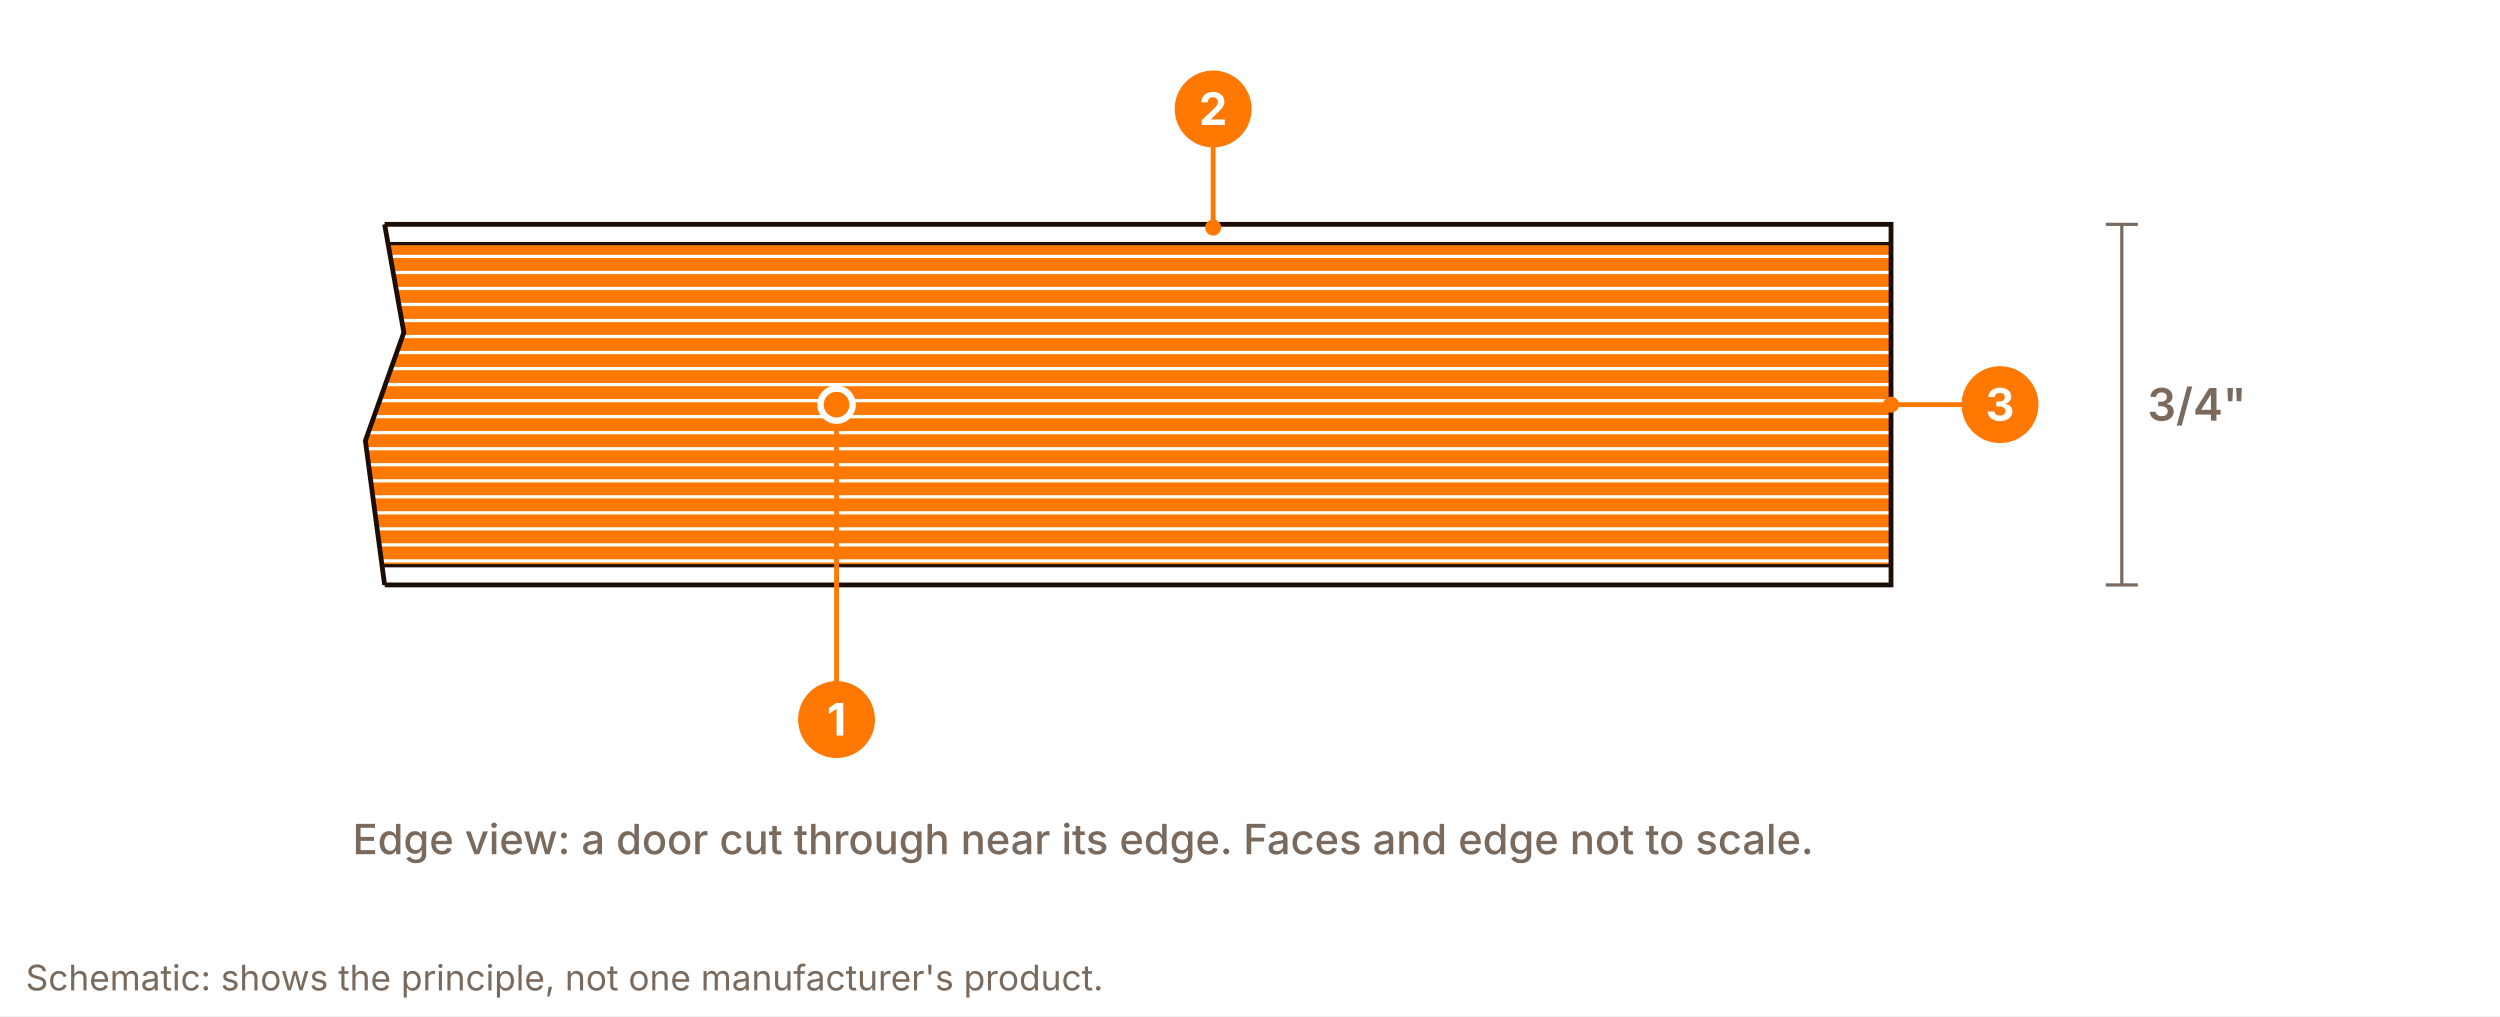
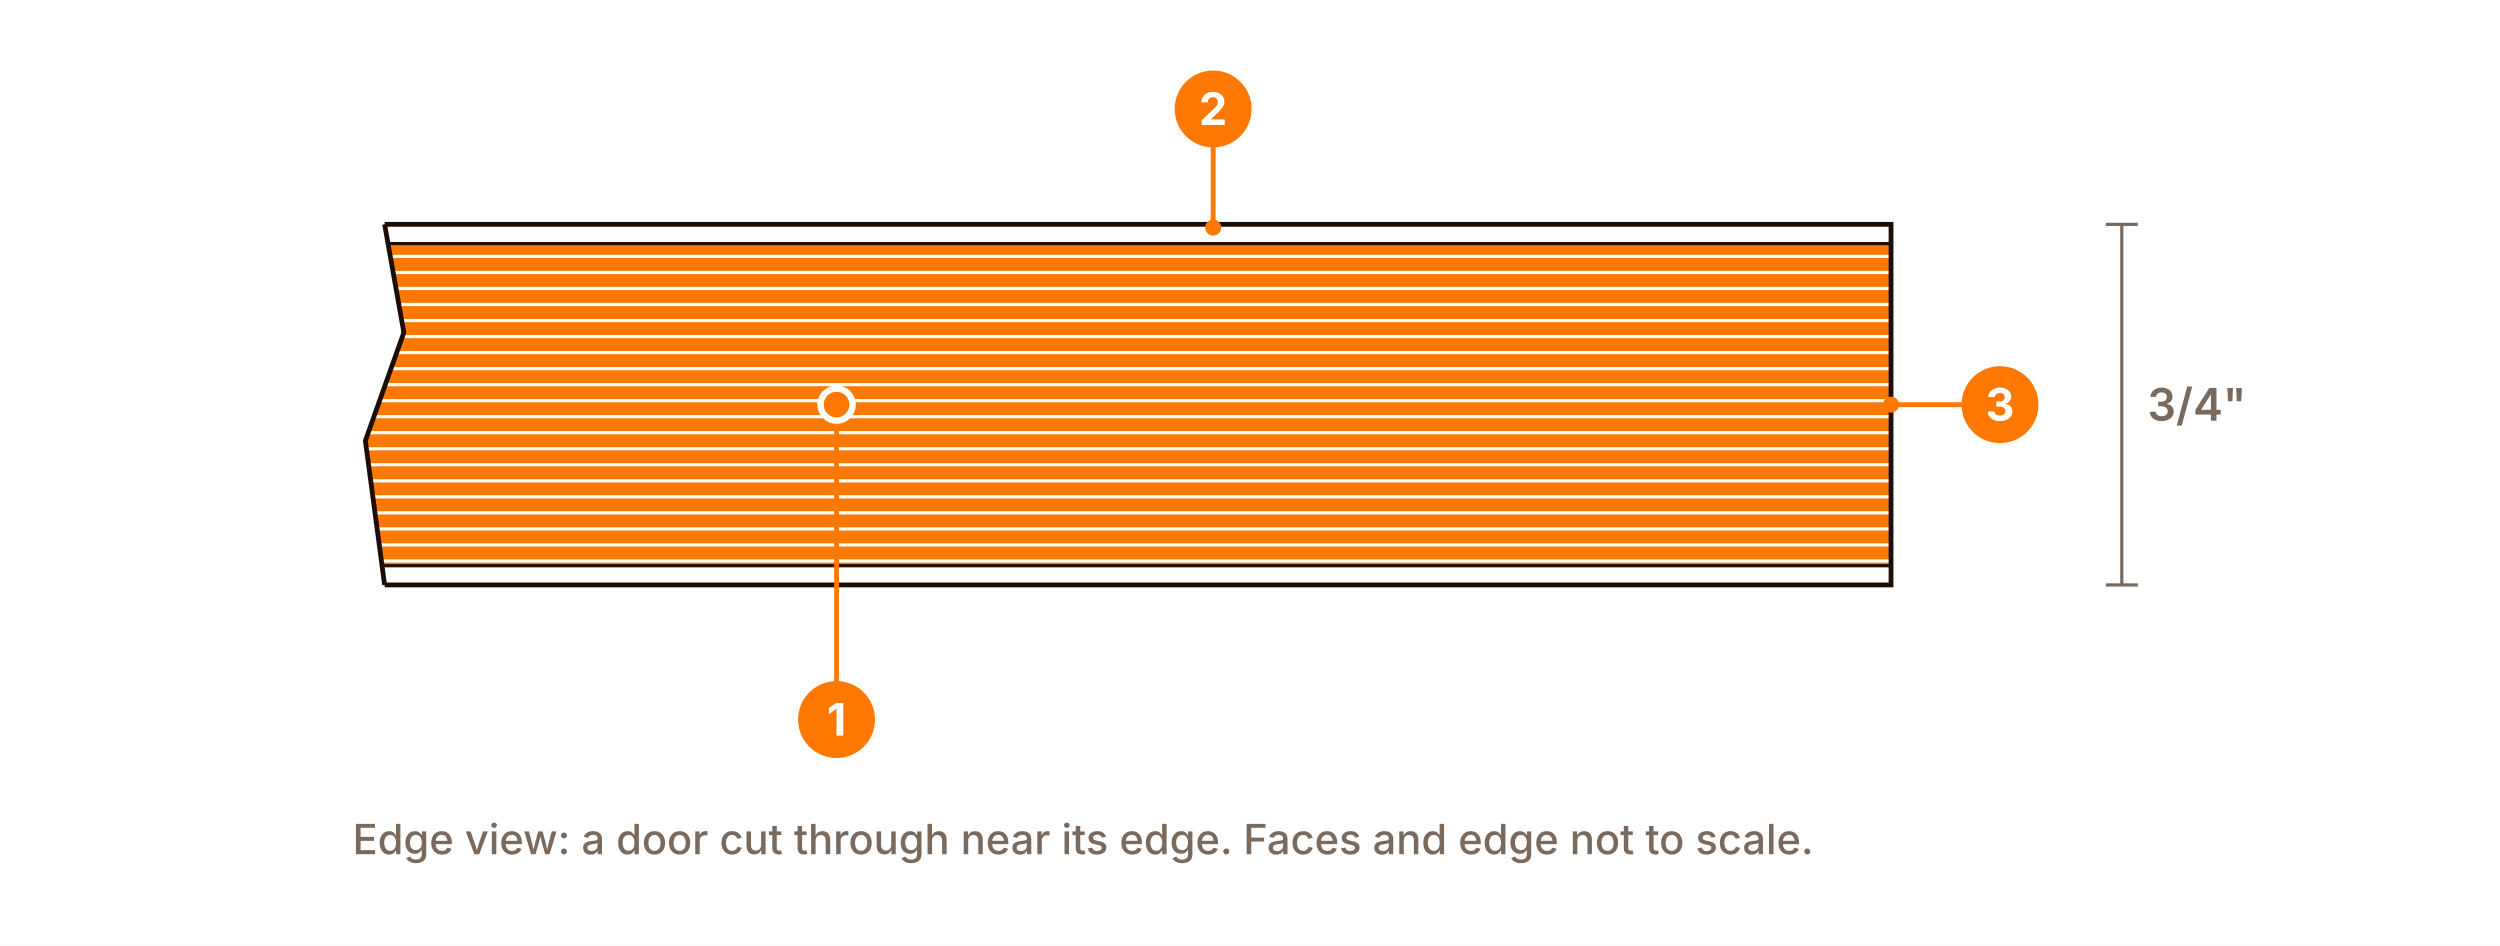
- <svg xmlns="http://www.w3.org/2000/svg" viewBox="0 0 780 317" width="780" height="317" role="img" aria-labelledby="t-material-section-phenolic d-material-section-phenolic" font-family="Inter, ui-sans-serif, system-ui, sans-serif">
+ <svg xmlns="http://www.w3.org/2000/svg" viewBox="0 0 780 295" width="780" height="295" role="img" aria-labelledby="t-material-section-phenolic d-material-section-phenolic" font-family="Inter, ui-sans-serif, system-ui, sans-serif">
  <defs>
    <pattern id="hatch-material-section-phenolic" width="8" height="8" patternUnits="userSpaceOnUse" patternTransform="rotate(45)">
      <rect width="8" height="8" fill="#f2f0ec" />
      <line x1="0" y1="0" x2="0" y2="8" stroke="#cfc7bc" stroke-width="1.5" />
    </pattern>
    <marker id="tick-material-section-phenolic" viewBox="0 0 10 10" refX="5" refY="5" markerWidth="8" markerHeight="8" orient="auto">
      <path d="M2 8 L8 2" stroke="#7a6a5e" stroke-width="1.5" />
    </marker>
  </defs>
-   <rect width="780" height="317" fill="#ffffff" />
+   <rect width="780" height="295" fill="#ffffff" />
  <clipPath id="m-phenolic-120-70">
    <path d="M120 70 L126 103.75 L114 137.5 L120 182.5 L590 182.5 L590 70 Z" />
  </clipPath>
  <g clip-path="url(#m-phenolic-120-70)">
    <rect x="110" y="70" width="480" height="112.5" fill="#fe7802" stroke="none" stroke-width="1.5" />
    <line x1="110" y1="80" x2="590" y2="80" stroke="#fff" stroke-width="1" />
    <line x1="110" y1="85" x2="590" y2="85" stroke="#fff" stroke-width="1" />
    <line x1="110" y1="90" x2="590" y2="90" stroke="#fff" stroke-width="1" />
    <line x1="110" y1="95" x2="590" y2="95" stroke="#fff" stroke-width="1" />
    <line x1="110" y1="100" x2="590" y2="100" stroke="#fff" stroke-width="1" />
    <line x1="110" y1="105" x2="590" y2="105" stroke="#fff" stroke-width="1" />
    <line x1="110" y1="110" x2="590" y2="110" stroke="#fff" stroke-width="1" />
    <line x1="110" y1="115" x2="590" y2="115" stroke="#fff" stroke-width="1" />
    <line x1="110" y1="120" x2="590" y2="120" stroke="#fff" stroke-width="1" />
    <line x1="110" y1="125" x2="590" y2="125" stroke="#fff" stroke-width="1" />
    <line x1="110" y1="130" x2="590" y2="130" stroke="#fff" stroke-width="1" />
    <line x1="110" y1="135" x2="590" y2="135" stroke="#fff" stroke-width="1" />
    <line x1="110" y1="140" x2="590" y2="140" stroke="#fff" stroke-width="1" />
    <line x1="110" y1="145" x2="590" y2="145" stroke="#fff" stroke-width="1" />
    <line x1="110" y1="150" x2="590" y2="150" stroke="#fff" stroke-width="1" />
    <line x1="110" y1="155" x2="590" y2="155" stroke="#fff" stroke-width="1" />
    <line x1="110" y1="160" x2="590" y2="160" stroke="#fff" stroke-width="1" />
    <line x1="110" y1="165" x2="590" y2="165" stroke="#fff" stroke-width="1" />
    <line x1="110" y1="170" x2="590" y2="170" stroke="#fff" stroke-width="1" />
    <line x1="110" y1="175" x2="590" y2="175" stroke="#fff" stroke-width="1" />
    <rect x="110" y="70" width="480" height="6" fill="#ffffff" stroke="#1c0e05" stroke-width="1" />
    <rect x="110" y="176.5" width="480" height="6" fill="#ffffff" stroke="#1c0e05" stroke-width="1" />
  </g>
  <path d="M120 70 L126 103.75 L114 137.5 L120 182.5 M120 70 L590 70 L590 182.5 L120 182.5" fill="none" stroke="#1c0e05" stroke-width="1.5" />
  <line x1="378.5" y1="34" x2="378.5" y2="71" stroke="#fe7802" stroke-width="1.5" />
  <circle cx="378.5" cy="71" r="2.5" fill="#fe7802" />
  <circle cx="378.5" cy="34" r="12" fill="#fe7802" />
  <text x="378.5" y="39" font-size="14" font-weight="700" fill="#fff" text-anchor="middle">2</text>
  <line x1="624" y1="126.25" x2="590" y2="126.25" stroke="#fe7802" stroke-width="1.5" />
  <circle cx="590" cy="126.25" r="2.5" fill="#fe7802" />
  <circle cx="624" cy="126.25" r="12" fill="#fe7802" />
  <text x="624" y="131.25" font-size="14" font-weight="700" fill="#fff" text-anchor="middle">3</text>
  <line x1="261" y1="224.5" x2="261" y2="126.25" stroke="#fe7802" stroke-width="1.5" />
  <circle cx="261" cy="126.25" r="2.5" fill="#fe7802" />
  <circle cx="261" cy="224.5" r="12" fill="#fe7802" />
  <text x="261" y="229.5" font-size="14" font-weight="700" fill="#fff" text-anchor="middle">1</text>
  <circle cx="261" cy="126.25" r="5" fill="#fe7802" stroke="#fff" stroke-width="2" />
  <line x1="662" y1="70" x2="662" y2="182.5" stroke="#7a6a5e" stroke-width="1" />
  <line x1="657" y1="70" x2="667" y2="70" stroke="#7a6a5e" stroke-width="1" />
  <line x1="657" y1="182.5" x2="667" y2="182.5" stroke="#7a6a5e" stroke-width="1" />
  <text x="670" y="131.25" font-size="14" font-weight="600" fill="#7a6a5e" text-anchor="start">3/4"</text>
  <text x="110" y="266.5" font-size="13" font-weight="500" fill="#7a6a5e" text-anchor="start">Edge view: a door cut through near its edge. Faces and edge not to scale.</text>
-   <text x="8" y="309" font-size="11" fill="#7a6a5e">Schematic: shows the principle, not one manufacturer's product.</text>
</svg>
